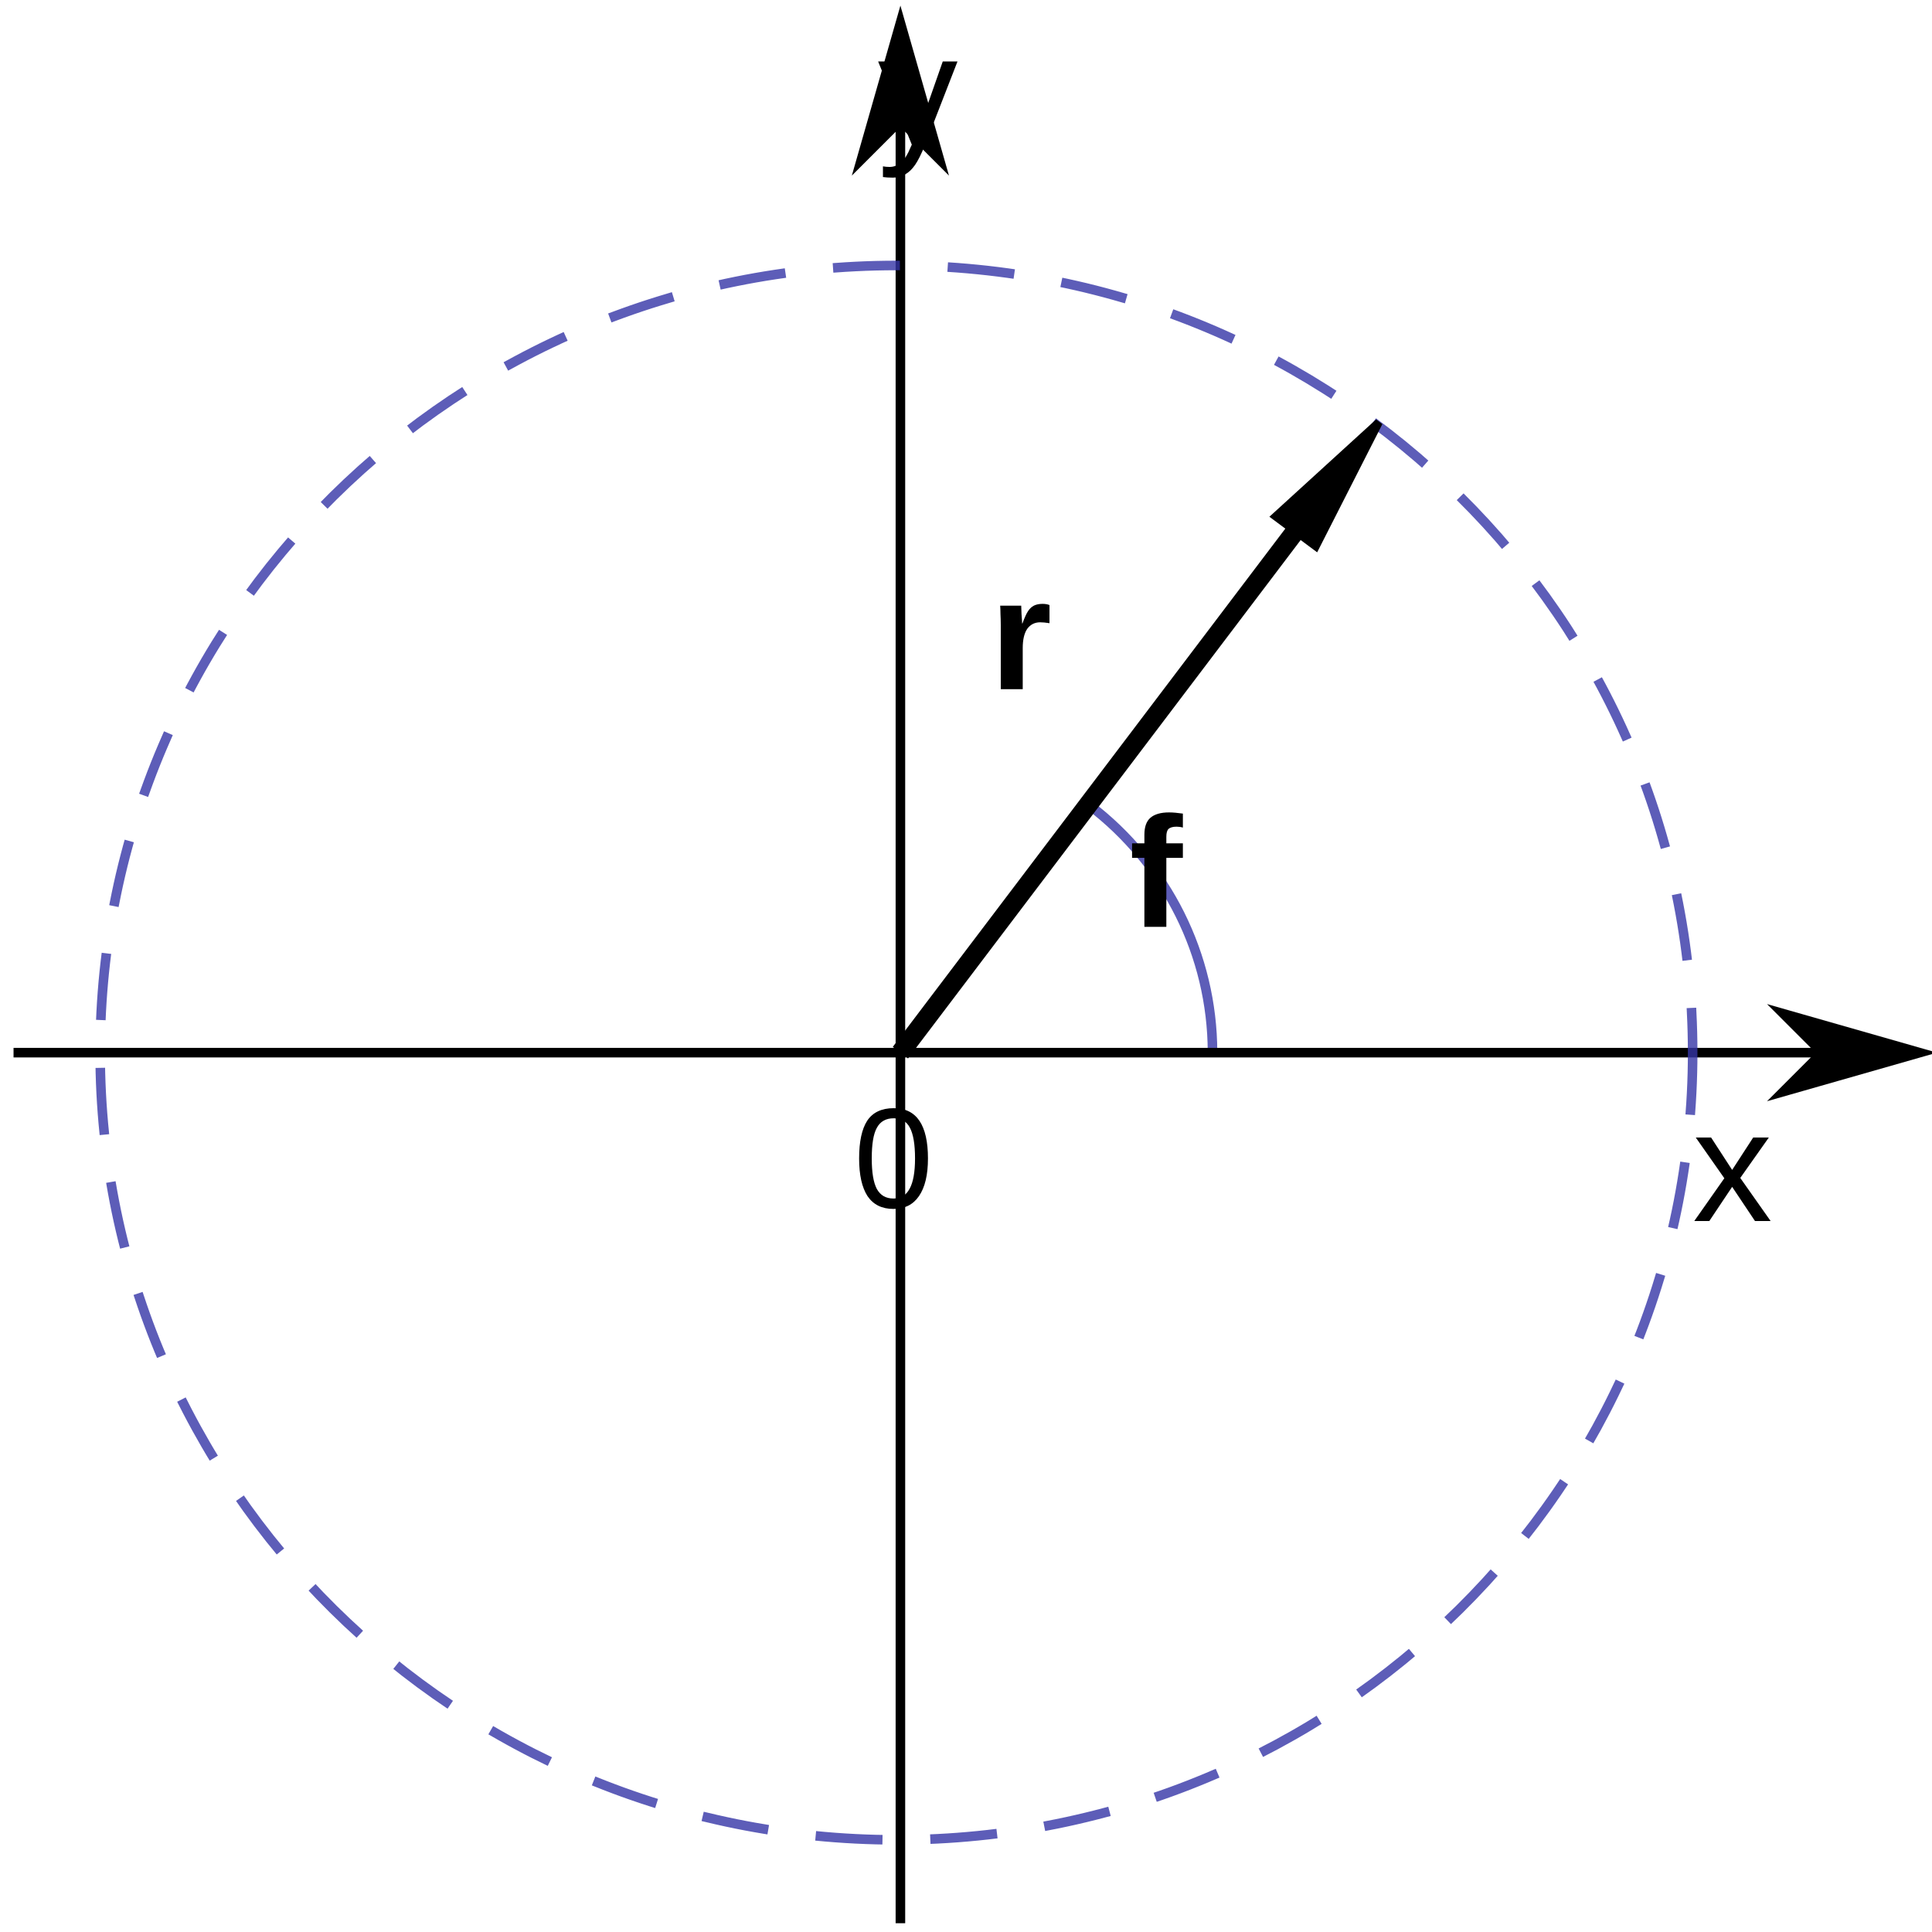
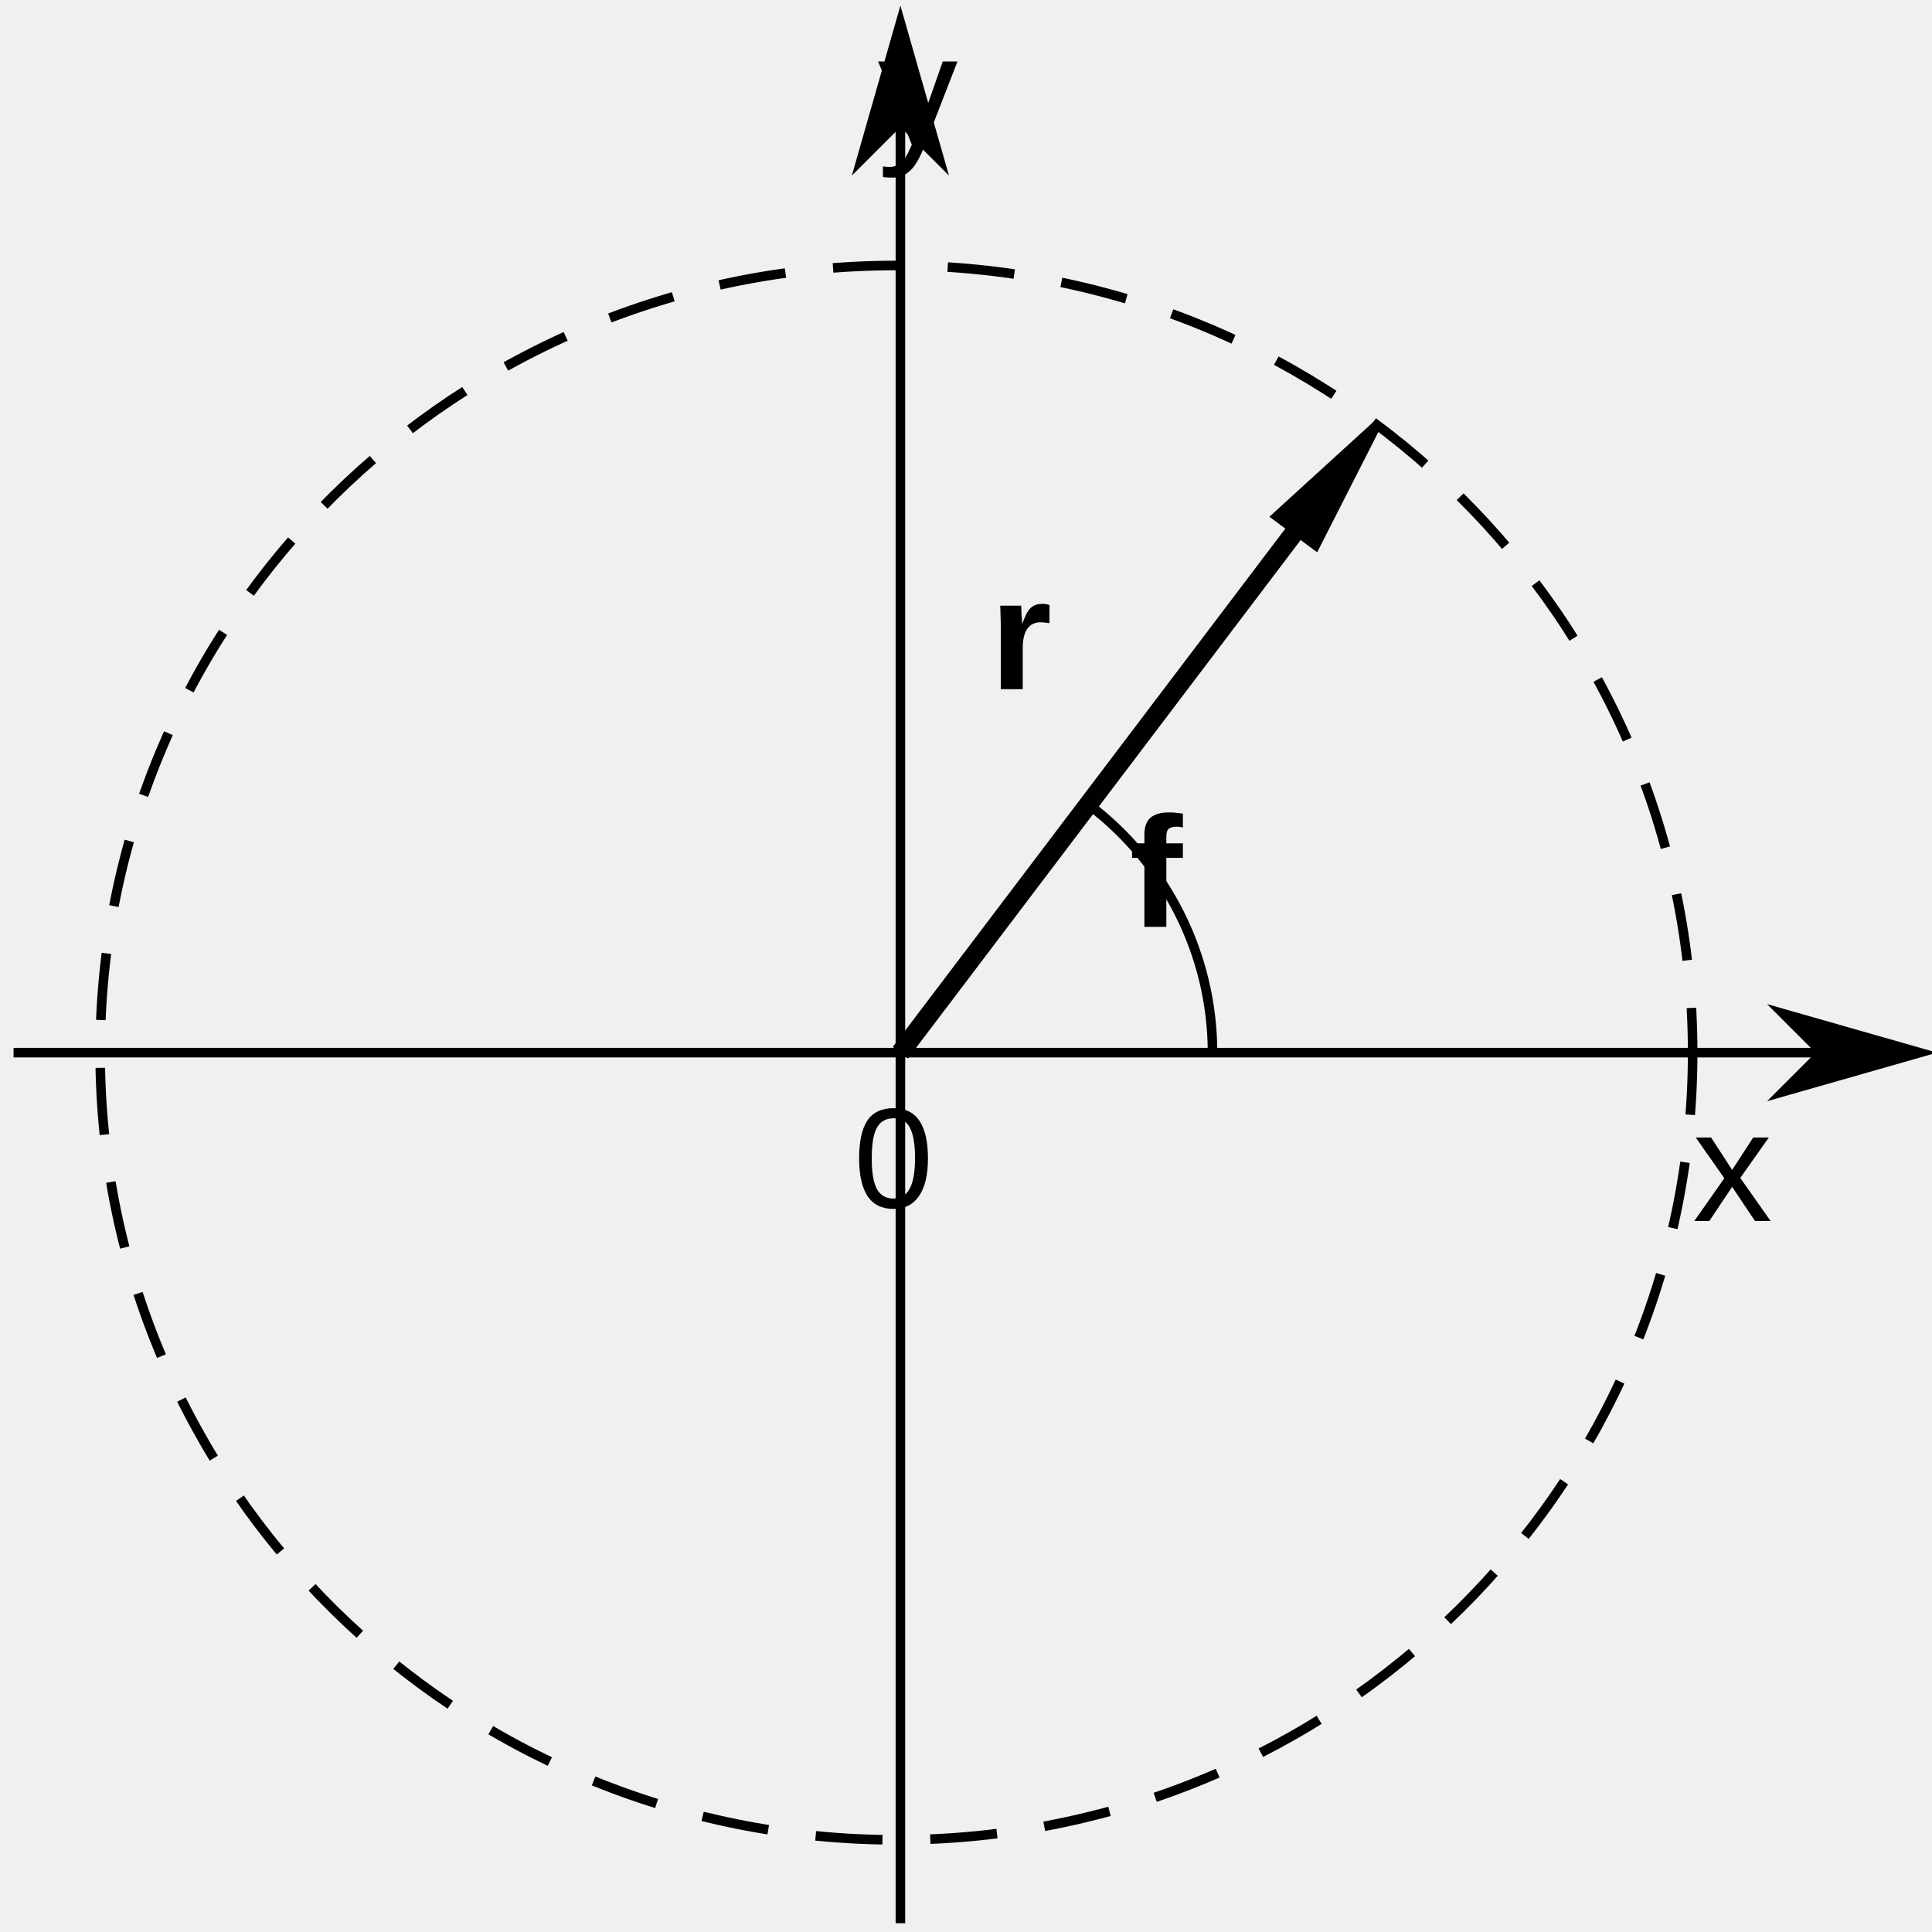
- <svg xmlns="http://www.w3.org/2000/svg" version="1.1" width="101" height="101" viewBox="0 0 101 101" id="svg2">
+ <svg xmlns="http://www.w3.org/2000/svg" id="svg2" viewBox="0 0 101 101" height="101" width="101" version="1.1">
  <defs id="defs4">
-     <marker refX="0" refY="0" orient="auto" id="Arrow1Lstart" style="overflow:visible">
-       <path d="M 0,0 5,-5 -12.5,0 5,5 Z" transform="matrix(0.8,0,0,0.8,10,0)" id="path3949" style="fill-rule:evenodd;stroke:#000000;stroke-width:1pt" />
+     <marker style="overflow:visible" id="Arrow1Lstart" orient="auto" refY="0" refX="0">
+       <path style="fill-rule:evenodd;stroke:#000000;stroke-width:1pt" id="path3949" transform="matrix(0.8,0,0,0.8,10,0)" d="M 0,0 5,-5 -12.5,0 5,5 Z" />
    </marker>
  </defs>
-   <rect style="fill:#ffffff;fill-opacity:1;stroke:#ffffff;stroke-width:1.002;stroke-miterlimit:4;stroke-dasharray:none;stroke-opacity:1" id="rect836" width="99.998" height="99.998" x="0.501" y="0.501" />
-   <path d="m 56.956,42.095 a 16.525,16.337 0 0 1 6.431,12.887" id="path3779" style="fill:none;stroke:#3535a6;stroke-width:0.5;stroke-linecap:butt;stroke-linejoin:miter;stroke-miterlimit:4;stroke-dasharray:none;stroke-dashoffset:0;stroke-opacity:0.8" />
-   <path d="M 47.071,1.264 V 100.541" id="path2987" style="fill:none;stroke:#000000;stroke-width:0.5;stroke-linecap:butt;stroke-linejoin:miter;stroke-miterlimit:4;stroke-dasharray:none;stroke-opacity:1;marker-start:url(#Arrow1Lstart)" />
-   <path d="M 100.292,55.03 H 0.708" id="path2987-1" style="fill:none;stroke:#000000;stroke-width:0.5;stroke-linecap:butt;stroke-linejoin:miter;stroke-miterlimit:4;stroke-dasharray:none;stroke-opacity:1;marker-start:url(#Arrow1Lstart)" />
-   <path d="m 88.488,55.03 a 41.626,41.152 0 0 1 -83.252,0 41.626,41.152 0 1 1 83.252,0 z" id="path3007" style="fill:none;stroke:#3535a6;stroke-width:0.5;stroke-linecap:square;stroke-linejoin:miter;stroke-miterlimit:0;stroke-dasharray:3, 3;stroke-dashoffset:0;stroke-opacity:0.8" />
-   <path d="m 47.071,55.03 22.711,-29.985 v 0" id="path3777" style="fill:none;stroke:#000000;stroke-width:1;stroke-linecap:butt;stroke-linejoin:miter;stroke-miterlimit:4;stroke-dasharray:none;stroke-opacity:1" />
-   <path d="m 66.687,26.998 5.394,-4.92 -3.297,6.482 z" id="path3781-4" style="fill:#000000;fill-opacity:1;stroke:#000000;stroke-width:0.416px;stroke-linecap:butt;stroke-linejoin:miter;stroke-opacity:1" />
-   <text x="63.557" y="48.73" transform="scale(1.005744,0.9942891)" id="text3850" xml:space="preserve" style="font-style:normal;font-variant:normal;font-weight:bold;font-stretch:normal;font-size:8.319px;line-height:125%;font-family:Arial;-inkscape-font-specification:'Arial Bold';text-align:center;letter-spacing:0px;word-spacing:0px;writing-mode:lr-tb;text-anchor:middle;display:inline;fill:#000000;fill-opacity:1;stroke:none">
-     <tspan x="63.557" y="48.73" id="tspan3852" style="font-style:normal;font-variant:normal;font-weight:bold;font-stretch:normal;font-size:8.319px;line-height:125%;font-family:Arial;-inkscape-font-specification:'Arial Bold';text-align:center;writing-mode:lr-tb;text-anchor:middle">f</tspan>
+   <path style="fill:none;stroke:#010101;stroke-width:0.5;stroke-linecap:butt;stroke-linejoin:miter;stroke-miterlimit:4;stroke-dasharray:none;stroke-dashoffset:0;stroke-opacity:1" id="path3779" d="m 56.956,42.095 a 16.525,16.337 0 0 1 6.431,12.887" />
+   <path style="fill:none;stroke:#010101;stroke-width:0.5;stroke-linecap:butt;stroke-linejoin:miter;stroke-miterlimit:4;stroke-dasharray:none;stroke-opacity:1;marker-start:url(#Arrow1Lstart)" id="path2987" d="M 47.071,1.264 V 100.541" />
+   <path style="fill:none;stroke:#010101;stroke-width:0.5;stroke-linecap:butt;stroke-linejoin:miter;stroke-miterlimit:4;stroke-dasharray:none;stroke-opacity:1;marker-start:url(#Arrow1Lstart)" id="path2987-1" d="M 100.292,55.03 H 0.708" />
+   <path style="fill:none;stroke:#010101;stroke-width:0.5;stroke-linecap:square;stroke-linejoin:miter;stroke-miterlimit:0;stroke-dasharray:3, 3;stroke-dashoffset:0;stroke-opacity:1" id="path3007" d="m 88.488,55.03 a 41.626,41.152 0 0 1 -83.252,0 41.626,41.152 0 1 1 83.252,0 z" />
+   <path style="fill:none;stroke:#010101;stroke-width:1;stroke-linecap:butt;stroke-linejoin:miter;stroke-miterlimit:4;stroke-dasharray:none;stroke-opacity:1" id="path3777" d="m 47.071,55.03 22.711,-29.985 v 0" />
+   <path style="fill:#000000;fill-opacity:1;stroke:#010101;stroke-width:0.416px;stroke-linecap:butt;stroke-linejoin:miter;stroke-opacity:1" id="path3781-4" d="m 66.687,26.998 5.394,-4.92 -3.297,6.482 z" />
+   <text style="font-style:normal;font-variant:normal;font-weight:bold;font-stretch:normal;font-size:8.319px;line-height:125%;font-family:Arial;-inkscape-font-specification:'Arial Bold';text-align:center;letter-spacing:0px;word-spacing:0px;writing-mode:lr-tb;text-anchor:middle;display:inline;fill:#000000;fill-opacity:1;stroke:none;stroke-opacity:1;" xml:space="preserve" id="text3850" transform="scale(1.005744,0.9942891)" y="48.73" x="63.557">
+     <tspan style="font-style:normal;font-variant:normal;font-weight:bold;font-stretch:normal;font-size:8.319px;line-height:125%;font-family:Arial;-inkscape-font-specification:'Arial Bold';text-align:center;writing-mode:lr-tb;text-anchor:middle;stroke:none;stroke-opacity:1;" id="tspan3852" y="48.73" x="63.557">f</tspan>
  </text>
-   <text x="56.528" y="36.235" transform="scale(1.005744,0.9942891)" id="text4135" xml:space="preserve" style="font-style:normal;font-variant:normal;font-weight:bold;font-stretch:normal;font-size:8.319px;line-height:125%;font-family:Arial;-inkscape-font-specification:'Arial Bold';text-align:center;letter-spacing:0px;word-spacing:0px;writing-mode:lr-tb;text-anchor:middle;fill:#000000;fill-opacity:1;stroke:none">
-     <tspan x="56.528" y="36.235" id="tspan4137" style="font-style:normal;font-variant:normal;font-weight:bold;font-stretch:normal;font-size:8.319px;line-height:125%;font-family:Arial;-inkscape-font-specification:'Arial Bold';text-align:center;writing-mode:lr-tb;text-anchor:middle">r</tspan>
+   <text style="font-style:normal;font-variant:normal;font-weight:bold;font-stretch:normal;font-size:8.319px;line-height:125%;font-family:Arial;-inkscape-font-specification:'Arial Bold';text-align:center;letter-spacing:0px;word-spacing:0px;writing-mode:lr-tb;text-anchor:middle;fill:#000000;fill-opacity:1;stroke:none;stroke-opacity:1;" xml:space="preserve" id="text4135" transform="scale(1.005744,0.9942891)" y="36.235" x="56.528">
+     <tspan style="font-style:normal;font-variant:normal;font-weight:bold;font-stretch:normal;font-size:8.319px;line-height:125%;font-family:Arial;-inkscape-font-specification:'Arial Bold';text-align:center;writing-mode:lr-tb;text-anchor:middle;stroke:none;stroke-opacity:1;" id="tspan4137" y="36.235" x="56.528">r</tspan>
  </text>
-   <text x="93.52" y="64.201" transform="scale(1.005744,0.9942891)" id="text4157" xml:space="preserve" style="font-style:normal;font-variant:normal;font-weight:normal;font-stretch:normal;font-size:8.319px;line-height:125%;font-family:Arial;-inkscape-font-specification:Arial;text-align:center;letter-spacing:0px;word-spacing:0px;writing-mode:lr-tb;text-anchor:middle;fill:#000000;fill-opacity:1;stroke:none">
-     <tspan x="93.52" y="64.201" id="tspan4159">x</tspan>
+   <text style="font-style:normal;font-variant:normal;font-weight:normal;font-stretch:normal;font-size:8.319px;line-height:125%;font-family:Arial;-inkscape-font-specification:Arial;text-align:center;letter-spacing:0px;word-spacing:0px;writing-mode:lr-tb;text-anchor:middle;fill:#000000;fill-opacity:1;stroke:none;stroke-opacity:1;" xml:space="preserve" id="text4157" transform="scale(1.005744,0.9942891)" y="64.201" x="93.52">
+     <tspan style="stroke:none;stroke-opacity:1;" id="tspan4159" y="64.201" x="93.52">x</tspan>
  </text>
-   <text x="51.178" y="7.622" transform="scale(1.005744,0.9942891)" id="text4161" xml:space="preserve" style="font-style:normal;font-variant:normal;font-weight:normal;font-stretch:normal;font-size:8.319px;line-height:125%;font-family:Arial;-inkscape-font-specification:Arial;text-align:center;letter-spacing:0px;word-spacing:0px;writing-mode:lr-tb;text-anchor:middle;fill:#000000;fill-opacity:1;stroke:none">
-     <tspan x="51.178" y="7.622" id="tspan4163">y</tspan>
+   <text style="font-style:normal;font-variant:normal;font-weight:normal;font-stretch:normal;font-size:8.319px;line-height:125%;font-family:Arial;-inkscape-font-specification:Arial;text-align:center;letter-spacing:0px;word-spacing:0px;writing-mode:lr-tb;text-anchor:middle;fill:#000000;fill-opacity:1;stroke:none;stroke-opacity:1;" xml:space="preserve" id="text4161" transform="scale(1.005744,0.9942891)" y="7.622" x="51.178">
+     <tspan style="stroke:none;stroke-opacity:1;" id="tspan4163" y="7.622" x="51.178">y</tspan>
  </text>
-   <text x="49.562" y="63.486" transform="scale(1.005744,0.9942891)" id="text4165" xml:space="preserve" style="font-style:normal;font-variant:normal;font-weight:normal;font-stretch:normal;font-size:7.487px;line-height:125%;font-family:Arial;-inkscape-font-specification:Arial;text-align:center;letter-spacing:0px;word-spacing:0px;writing-mode:lr-tb;text-anchor:middle;fill:#000000;fill-opacity:1;stroke:none">
-     <tspan x="49.562" y="63.486" id="tspan4167">0</tspan>
+   <text style="font-style:normal;font-variant:normal;font-weight:normal;font-stretch:normal;font-size:7.487px;line-height:125%;font-family:Arial;-inkscape-font-specification:Arial;text-align:center;letter-spacing:0px;word-spacing:0px;writing-mode:lr-tb;text-anchor:middle;fill:#000000;fill-opacity:1;stroke:none;stroke-opacity:1;" xml:space="preserve" id="text4165" transform="scale(1.005744,0.9942891)" y="63.486" x="49.562">
+     <tspan style="stroke:none;stroke-opacity:1;" id="tspan4167" y="63.486" x="49.562">0</tspan>
  </text>
</svg>
